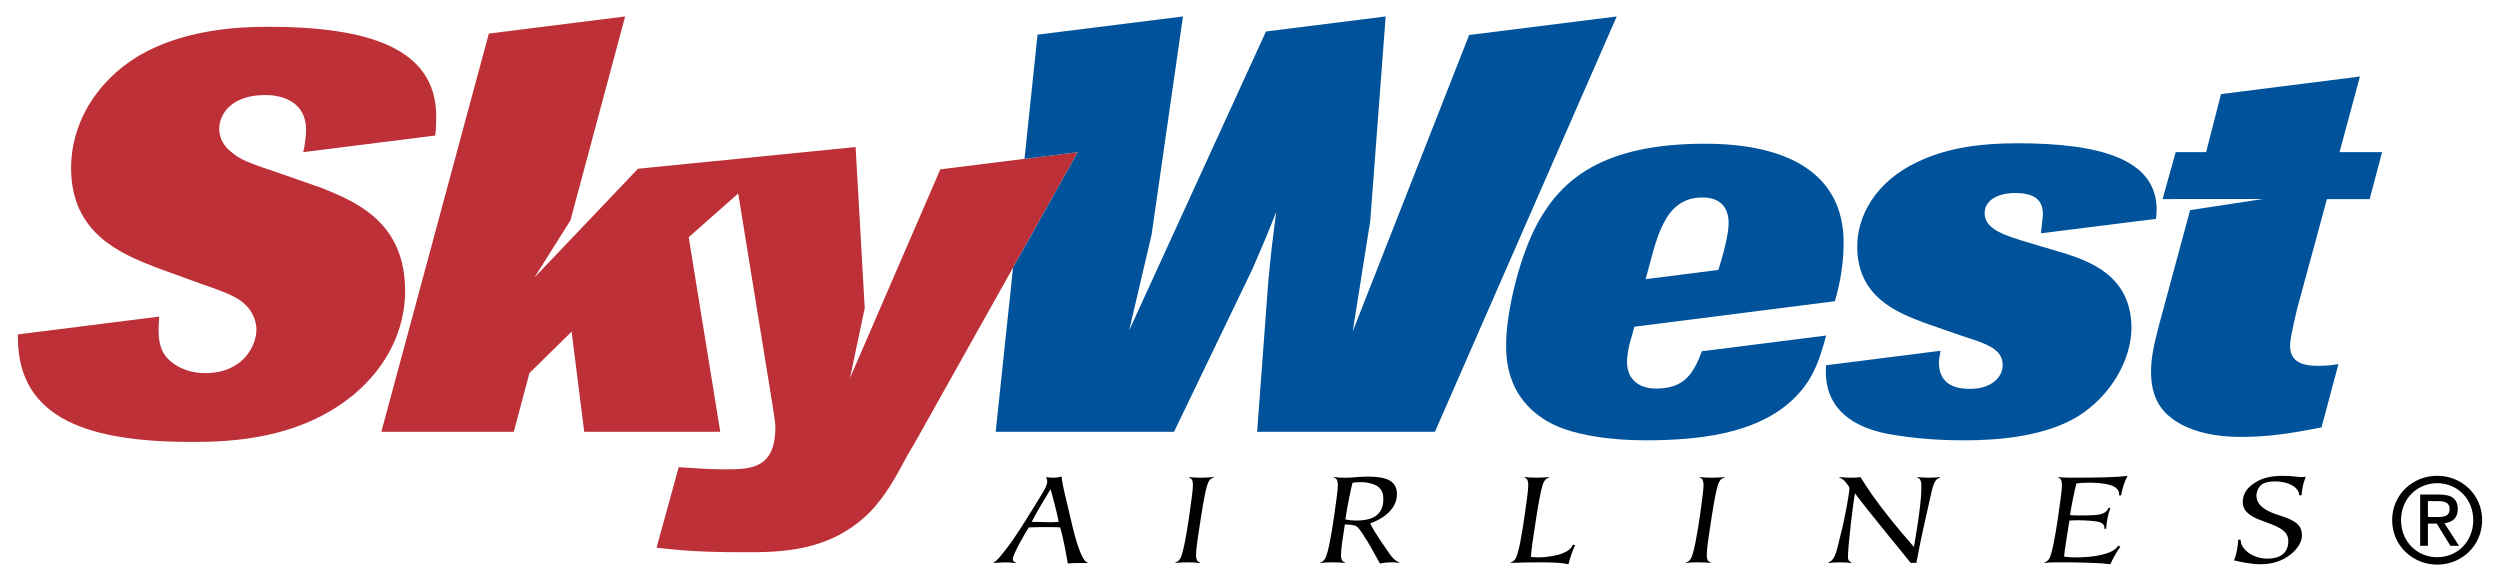
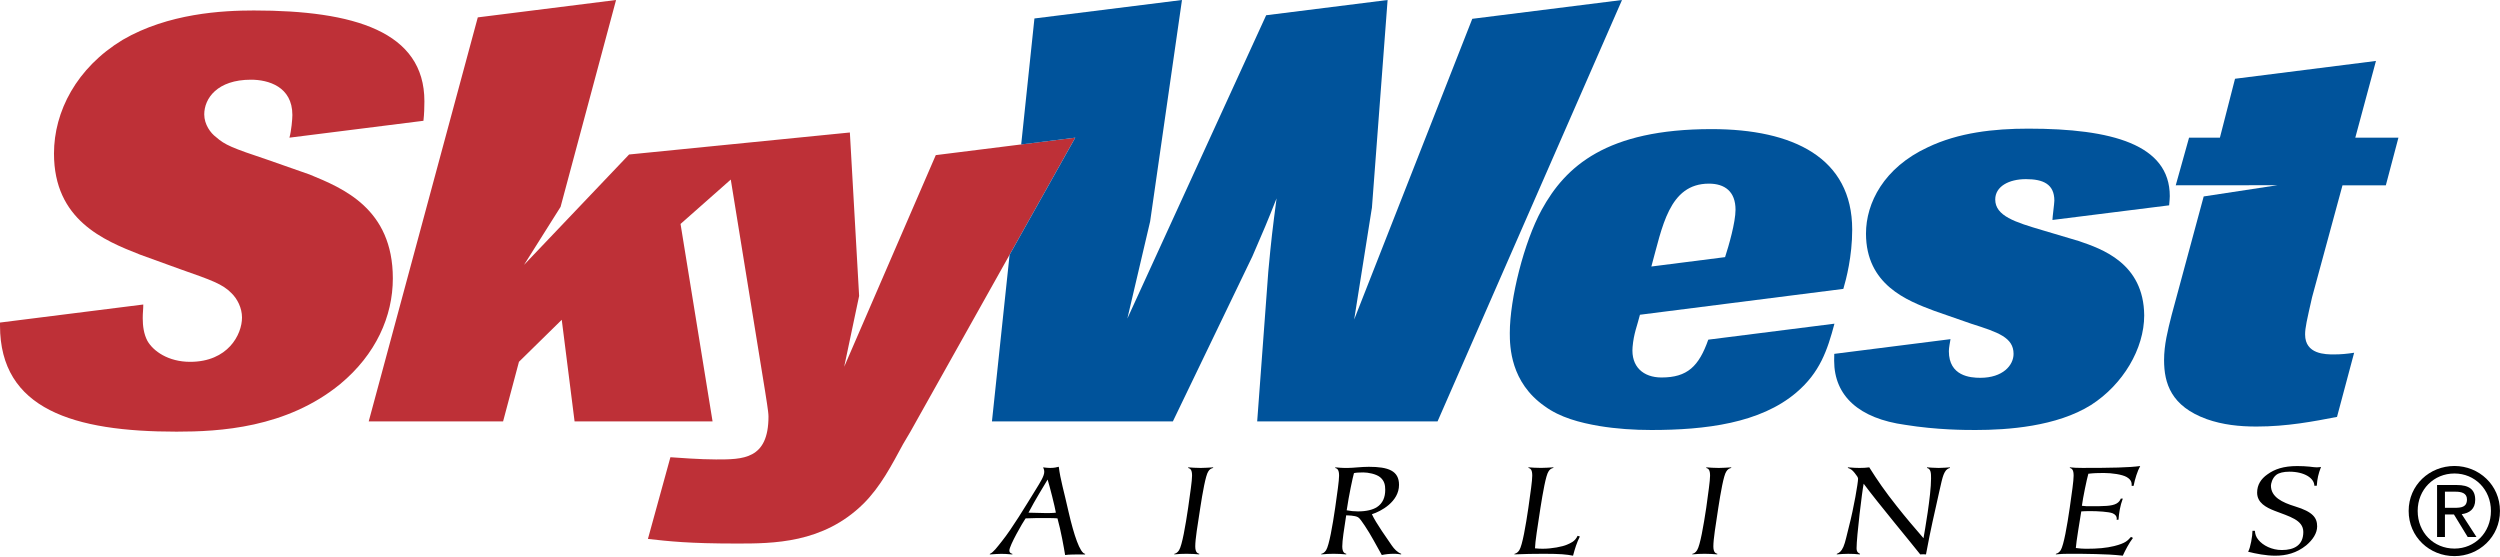
- <svg xmlns="http://www.w3.org/2000/svg" version="1.1" width="1024" height="238" viewBox="-0.725 -0.725 110.041 25.605" id="svg14961">
+ <svg>
  <defs id="defs14963" />
  <path d="M 12.572,5.98 C 12.657,5.683 12.7,5.163 12.7,4.994 c 0,-1.235 -1.051,-1.532 -1.797,-1.532 -1.47,0 -2.031,0.817 -2.031,1.507 0,0.441 0.279,0.814 0.509,0.983 0.39,0.346 0.698,0.472 2.244,0.989 l 1.826,0.64 c 1.44,0.592 3.613,1.478 3.613,4.51 0,1.655 -0.742,3.307 -2.282,4.588 C 12.438,18.601 9.509,18.75 7.669,18.75 3.217,18.75 0,17.789 0,14.141 v -0.13 l 6.224,-0.784 c 0,0.224 -0.024,0.347 -0.024,0.593 0,0.346 0.047,0.689 0.202,0.985 0.254,0.447 0.906,0.912 1.857,0.912 1.645,0 2.253,-1.187 2.253,-1.925 0,-0.417 -0.204,-0.813 -0.458,-1.059 C 9.669,12.337 9.181,12.168 7.843,11.698 L 6.075,11.057 C 4.503,10.439 2.345,9.554 2.345,6.67 2.345,4.843 3.324,2.946 5.326,1.732 7.309,0.576 9.669,0.455 11.027,0.455 c 4.346,0 7.408,0.912 7.408,3.943 0,0.265 -0.009,0.561 -0.042,0.849 L 12.572,5.98 z M 27.326,6.711 22.762,11.506 24.35,8.986 26.76,0 20.754,0.755 16.016,18.304 h 5.837 l 0.689,-2.588 1.859,-1.825 0.557,4.413 h 5.994 L 29.561,9.728 31.743,7.8 l 1.488,9.177 c 0.031,0.222 0.15,0.893 0.15,1.113 0,1.877 -1.12,1.867 -2.28,1.867 -0.675,0 -1.673,-0.073 -1.98,-0.096 l -0.977,3.549 c 0.903,0.1 1.75,0.2 3.852,0.2 1.574,0 3.756,0 5.508,-1.729 0.747,-0.741 1.229,-1.679 1.724,-2.591 0.228,-0.372 0.433,-0.738 0.637,-1.108 l 6.841,-12.202 -6.058,0.758 -3.979,9.194 0.649,-3.076 -0.402,-7.101 -9.59,0.956 z" id="path14717" style="fill:#be3037" />
  <path d="m 101.752,8.049 h 1.883 l 0.547,-2.069 h -1.874 l 0.898,-3.333 -6.122,0.774 -0.657,2.559 h -1.34 l -0.578,2.069 4.418,-0.004 -3.204,0.488 -1.389,5.138 c -0.175,0.691 -0.332,1.307 -0.332,1.971 0,1.015 0.308,2.003 1.853,2.565 0.7,0.246 1.417,0.321 2.159,0.321 1.336,0 2.49,-0.224 3.5,-0.419 l 0.744,-2.787 c -0.312,0.048 -0.568,0.073 -0.878,0.073 -0.361,0 -1.252,0 -1.252,-0.865 0,-0.294 0.074,-0.61 0.304,-1.623 l 1.32,-4.858 z" id="path14719" style="fill:#00539b" />
  <path d="m 63.952,0.817 -5.13,13.062 0.763,-4.812 c 0,-0.009 0.007,-0.021 0.007,-0.027 L 60.274,0 54.999,0.662 48.97,13.836 49.959,9.619 51.342,0 44.933,0.802 44.358,6.275 46.707,5.98 l -2.853,5.089 -0.766,7.235 h 7.859 l 3.455,-7.172 c 0.482,-1.108 0.641,-1.482 1.049,-2.516 -0.177,1.356 -0.227,1.749 -0.359,3.177 l -0.483,6.511 h 7.835 L 70.456,0 63.952,0.817 z" id="path14721" style="fill:#00539b" />
  <path d="m 90.288,10.467 -1.563,-0.465 c -1.19,-0.351 -2.057,-0.62 -2.057,-1.337 0,-0.565 0.59,-0.884 1.334,-0.884 0.751,0 1.234,0.218 1.234,0.935 0,0.121 -0.083,0.715 -0.083,0.839 l 5.069,-0.636 c 0.014,-0.158 0.028,-0.305 0.028,-0.401 0,-2.242 -2.52,-2.93 -6.144,-2.93 -1.498,0 -3.034,0.169 -4.375,0.813 -1.901,0.884 -2.677,2.415 -2.677,3.744 0,2.223 1.776,2.911 2.962,3.356 l 1.622,0.565 c 1.155,0.367 1.826,0.593 1.826,1.305 0,0.499 -0.466,1.04 -1.446,1.04 -0.433,0 -1.364,-0.073 -1.364,-1.158 0,-0.152 0.052,-0.397 0.071,-0.521 l -5.049,0.639 c -0.005,0.091 -0.005,0.193 -0.005,0.296 0,1.542 1.094,2.513 3.086,2.787 1.388,0.224 2.62,0.224 3.057,0.224 1.389,0 3.519,-0.148 5.017,-1.087 1.385,-0.889 2.308,-2.438 2.308,-3.894 -0.021,-2.269 -1.843,-2.888 -2.851,-3.23" id="path14723" style="fill:#00539b" />
  <path d="m 74.203,14.754 c -0.409,1.161 -0.909,1.643 -2.03,1.643 -0.794,0 -1.331,-0.469 -1.258,-1.323 0.05,-0.593 0.207,-0.94 0.32,-1.402 l 8.835,-1.124 c 0.125,-0.42 0.385,-1.414 0.385,-2.574 0,-3.125 -2.568,-4.366 -6.11,-4.366 -4.574,0 -6.348,1.626 -7.377,3.503 -0.77,1.403 -1.386,3.87 -1.386,5.353 0,0.592 0.029,2.144 1.517,3.182 0.668,0.489 1.517,0.713 2.366,0.858 0.742,0.123 1.51,0.174 2.265,0.174 2.347,0 4.733,-0.292 6.3,-1.629 1.02,-0.868 1.346,-1.828 1.654,-2.989 l -5.481,0.694 z m 0.029,-6.777 c 0.689,0 1.155,0.342 1.155,1.133 0,0.55 -0.294,1.567 -0.454,2.059 l -3.202,0.408 c 0.473,-1.701 0.76,-3.6 2.501,-3.6" id="path14725" style="fill:#00539b" />
  <path d="m 104.626,22.193 c 0,-1.125 0.909,-1.952 1.99,-1.952 1.064,0 1.976,0.827 1.976,1.952 0,1.133 -0.912,1.963 -1.976,1.963 -1.081,0 -1.99,-0.83 -1.99,-1.963 m 1.99,1.636 c 0.883,0 1.584,-0.691 1.584,-1.636 0,-0.929 -0.701,-1.626 -1.584,-1.626 -0.898,0 -1.598,0.697 -1.598,1.626 0,0.945 0.7,1.636 1.598,1.636 m -0.414,-0.503 h -0.342 v -2.258 h 0.86 c 0.531,0 0.797,0.196 0.797,0.643 0,0.405 -0.255,0.58 -0.587,0.622 l 0.642,0.993 h -0.381 l -0.598,-0.979 h -0.391 v 0.979 z m 0.409,-1.268 c 0.289,0 0.548,-0.021 0.548,-0.366 0,-0.28 -0.255,-0.334 -0.493,-0.334 h -0.464 v 0.7 h 0.409 z" id="path14727" />
  <path d="m 100.529,21.101 c 0,-0.328 -0.429,-0.612 -1.085,-0.612 -0.252,0 -0.449,0.05 -0.562,0.134 -0.189,0.143 -0.238,0.4 -0.238,0.471 0,0.496 0.486,0.73 1.049,0.903 0.778,0.237 0.958,0.496 0.958,0.868 0,0.294 -0.187,0.58 -0.473,0.822 -0.42,0.338 -0.871,0.451 -1.351,0.451 -0.395,0 -0.848,-0.088 -1.174,-0.172 0.102,-0.173 0.189,-0.686 0.189,-0.91 h 0.104 c 0.014,0.156 0.049,0.267 0.15,0.389 0.196,0.248 0.588,0.447 1.02,0.447 0.532,0 0.934,-0.205 0.934,-0.783 0,-0.527 -0.606,-0.672 -1.238,-0.918 -0.38,-0.147 -0.768,-0.352 -0.768,-0.793 0,-0.338 0.168,-0.597 0.445,-0.791 0.316,-0.229 0.698,-0.363 1.301,-0.363 0.207,0 0.38,0.012 0.521,0.025 0.148,0.02 0.26,0.031 0.33,0.031 0.059,0 0.151,-0.012 0.178,-0.017 -0.115,0.299 -0.162,0.501 -0.184,0.817 h -0.106 z m -7.878,2.265 c -0.162,0.205 -0.342,0.551 -0.442,0.771 -0.39,-0.042 -0.785,-0.063 -1.182,-0.07 -0.398,-0.012 -0.8,-0.012 -1.185,-0.012 -0.183,0 -0.365,0.007 -0.543,0.027 l 0.007,-0.027 c 0.078,-0.018 0.14,-0.061 0.206,-0.156 0.132,-0.214 0.28,-1.066 0.393,-1.845 0.092,-0.642 0.168,-1.168 0.168,-1.39 0,-0.248 -0.062,-0.309 -0.168,-0.34 L 89.913,20.3 c 0.084,0.005 0.16,0.01 0.246,0.019 0.092,0 0.181,0.006 0.295,0.006 1.275,0 2.025,-0.015 2.511,-0.082 -0.117,0.209 -0.232,0.572 -0.287,0.863 h -0.084 c 0,-0.107 0.016,-0.25 -0.22,-0.386 -0.188,-0.108 -0.631,-0.175 -0.994,-0.175 -0.221,0 -0.449,0.006 -0.667,0.033 -0.07,0.242 -0.236,1.046 -0.281,1.392 0.114,0.019 0.246,0.019 0.36,0.019 0.588,0 0.943,0 1.146,-0.117 0.108,-0.062 0.15,-0.135 0.186,-0.215 h 0.085 c -0.121,0.326 -0.163,0.619 -0.187,0.92 h -0.084 c 0.008,-0.021 0.008,-0.043 0.008,-0.062 0,-0.086 -0.064,-0.173 -0.184,-0.221 -0.154,-0.062 -0.634,-0.093 -0.977,-0.093 -0.149,0 -0.308,0.007 -0.38,0.013 -0.048,0.296 -0.227,1.371 -0.236,1.59 0.144,0.021 0.315,0.033 0.441,0.033 0.518,0 0.878,-0.033 1.224,-0.117 0.512,-0.129 0.59,-0.245 0.731,-0.399 l 0.086,0.045 z m -12.862,0.69 c 0.099,-0.043 0.188,-0.09 0.281,-0.297 0.093,-0.209 0.153,-0.547 0.24,-0.871 0.22,-0.845 0.4,-1.922 0.4,-2.093 0,-0.057 -0.049,-0.126 -0.147,-0.25 -0.115,-0.142 -0.17,-0.172 -0.295,-0.219 V 20.3 c 0.18,0.02 0.434,0.026 0.5,0.026 0.139,0 0.323,-0.007 0.428,-0.026 0.366,0.579 0.676,1.033 1.197,1.689 0.385,0.49 0.784,0.955 1.159,1.389 0.05,-0.289 0.328,-1.847 0.328,-2.594 0,-0.221 0,-0.416 -0.178,-0.458 L 83.709,20.3 c 0.082,0.006 0.329,0.026 0.499,0.026 0.164,0 0.437,-0.021 0.492,-0.026 v 0.026 c -0.105,0.03 -0.154,0.084 -0.189,0.13 -0.139,0.191 -0.178,0.486 -0.421,1.559 -0.204,0.881 -0.394,1.849 -0.43,2.067 -0.044,-0.006 -0.079,-0.006 -0.12,-0.006 -0.043,0 -0.084,0 -0.129,0.006 -0.322,-0.414 -1.864,-2.265 -2.458,-3.071 -0.066,0.312 -0.308,2.305 -0.308,2.801 0,0.173 0.081,0.214 0.151,0.244 l -0.008,0.026 c -0.17,-0.019 -0.34,-0.026 -0.508,-0.026 -0.17,0 -0.338,0.013 -0.497,0.026 l 0.006,-0.026 z m -6.275,0 c 0.081,-0.018 0.141,-0.061 0.203,-0.156 0.135,-0.213 0.28,-1.067 0.398,-1.844 0.087,-0.643 0.166,-1.17 0.166,-1.392 0,-0.248 -0.064,-0.308 -0.166,-0.338 L 74.119,20.3 c 0.162,0.012 0.318,0.026 0.541,0.026 0.135,0 0.398,-0.015 0.544,-0.026 l -0.008,0.026 c -0.099,0.03 -0.147,0.058 -0.211,0.157 -0.115,0.164 -0.246,0.93 -0.346,1.572 -0.117,0.776 -0.215,1.359 -0.215,1.678 0,0.268 0.104,0.305 0.174,0.322 l -0.008,0.026 c -0.175,-0.014 -0.316,-0.026 -0.541,-0.026 -0.184,0 -0.366,0.008 -0.541,0.026 l 0.006,-0.025 z m -4.889,-0.752 c -0.135,0.269 -0.217,0.533 -0.296,0.834 -0.139,-0.028 -0.288,-0.049 -0.477,-0.063 -0.198,-0.012 -0.436,-0.02 -0.789,-0.02 -0.422,0 -0.87,0.008 -1.282,0.026 l 0.01,-0.026 c 0.076,-0.018 0.141,-0.061 0.204,-0.156 0.134,-0.213 0.28,-1.067 0.394,-1.844 0.091,-0.643 0.168,-1.17 0.168,-1.392 0,-0.248 -0.062,-0.308 -0.168,-0.339 l 0.006,-0.025 c 0.162,0.012 0.316,0.025 0.544,0.025 0.132,0 0.391,-0.014 0.541,-0.025 l -0.008,0.025 c -0.101,0.031 -0.148,0.059 -0.21,0.158 -0.114,0.164 -0.246,0.93 -0.348,1.572 -0.125,0.822 -0.232,1.481 -0.238,1.764 0.107,0.011 0.217,0.018 0.332,0.018 0.4,0 0.863,-0.091 1.055,-0.176 0.135,-0.063 0.345,-0.124 0.464,-0.386 l 0.098,0.03 z m -11.228,0.752 c 0.078,-0.018 0.14,-0.061 0.205,-0.156 0.133,-0.213 0.281,-1.066 0.395,-1.844 0.09,-0.643 0.169,-1.17 0.169,-1.391 0,-0.248 -0.066,-0.309 -0.169,-0.34 L 58.004,20.3 c 0.083,0.006 0.162,0.012 0.229,0.019 0.079,0.007 0.192,0.007 0.314,0.007 0.132,0 0.271,-0.014 0.426,-0.025 0.157,-0.012 0.317,-0.024 0.487,-0.024 0.843,0 1.31,0.17 1.31,0.784 0,0.734 -0.789,1.154 -1.178,1.275 0.165,0.371 0.698,1.115 0.866,1.362 0.108,0.153 0.232,0.287 0.408,0.358 l -0.006,0.027 c -0.036,-0.008 -0.09,-0.015 -0.147,-0.02 -0.057,-0.008 -0.121,-0.008 -0.183,-0.008 -0.177,0 -0.352,0.02 -0.508,0.054 -0.248,-0.435 -0.467,-0.868 -0.738,-1.271 -0.127,-0.181 -0.205,-0.312 -0.289,-0.367 -0.142,-0.086 -0.457,-0.081 -0.52,-0.086 -0.096,0.615 -0.17,1.097 -0.17,1.348 0,0.268 0.107,0.305 0.176,0.322 l -0.006,0.027 c -0.177,-0.015 -0.315,-0.027 -0.542,-0.027 -0.183,0 -0.365,0.008 -0.542,0.027 l 0.006,-0.026 z m 1.59,-1.842 c 0.372,0 0.641,-0.072 0.818,-0.182 0.259,-0.167 0.366,-0.431 0.366,-0.754 0,-0.21 -0.034,-0.393 -0.225,-0.552 -0.172,-0.138 -0.516,-0.205 -0.731,-0.205 -0.163,0 -0.332,0.01 -0.402,0.03 -0.051,0.175 -0.22,0.955 -0.316,1.615 0.16,0.032 0.321,0.048 0.49,0.048 m -7.975,1.842 c 0.077,-0.018 0.141,-0.061 0.203,-0.156 0.134,-0.213 0.28,-1.067 0.395,-1.844 0.09,-0.643 0.17,-1.17 0.17,-1.392 0,-0.248 -0.065,-0.308 -0.17,-0.338 L 51.616,20.3 c 0.164,0.012 0.316,0.026 0.542,0.026 0.133,0 0.395,-0.015 0.542,-0.026 l -0.008,0.026 c -0.098,0.03 -0.149,0.058 -0.21,0.157 -0.112,0.164 -0.247,0.93 -0.345,1.572 -0.119,0.776 -0.218,1.359 -0.218,1.678 0,0.268 0.105,0.305 0.175,0.322 l -0.006,0.026 c -0.176,-0.014 -0.317,-0.026 -0.543,-0.026 -0.182,0 -0.365,0.008 -0.539,0.026 l 0.006,-0.025 z M 43,24.057 c 0.153,-0.067 0.303,-0.276 0.521,-0.549 0.45,-0.564 1.006,-1.492 1.484,-2.265 0.169,-0.277 0.355,-0.56 0.355,-0.746 0,-0.095 -0.032,-0.152 -0.051,-0.196 0.051,0.006 0.112,0.01 0.168,0.018 0.064,0 0.112,0.007 0.14,0.007 0.177,0 0.297,-0.031 0.374,-0.051 0.07,0.569 0.218,1.029 0.429,1.977 0.225,0.974 0.492,1.787 0.719,1.806 l -0.008,0.026 h -0.26 c -0.049,0 -0.48,0 -0.605,0.025 -0.043,-0.271 -0.185,-1.074 -0.332,-1.592 -0.098,-0.014 -0.449,-0.014 -0.668,-0.014 -0.049,0 -0.481,0 -0.717,0.014 -0.12,0.169 -0.705,1.182 -0.705,1.395 0,0.119 0.113,0.14 0.134,0.146 l -0.007,0.026 c -0.169,-0.021 -0.415,-0.026 -0.479,-0.026 -0.077,0 -0.332,0.011 -0.499,0.026 L 43,24.057 z m 2.506,-3.226 c -0.134,0.229 -0.551,0.896 -0.831,1.438 0.119,0.007 0.653,0.018 0.759,0.018 0.072,0 0.318,0 0.431,-0.018 -0.044,-0.259 -0.269,-1.151 -0.359,-1.438" id="path14743" />
</svg>
